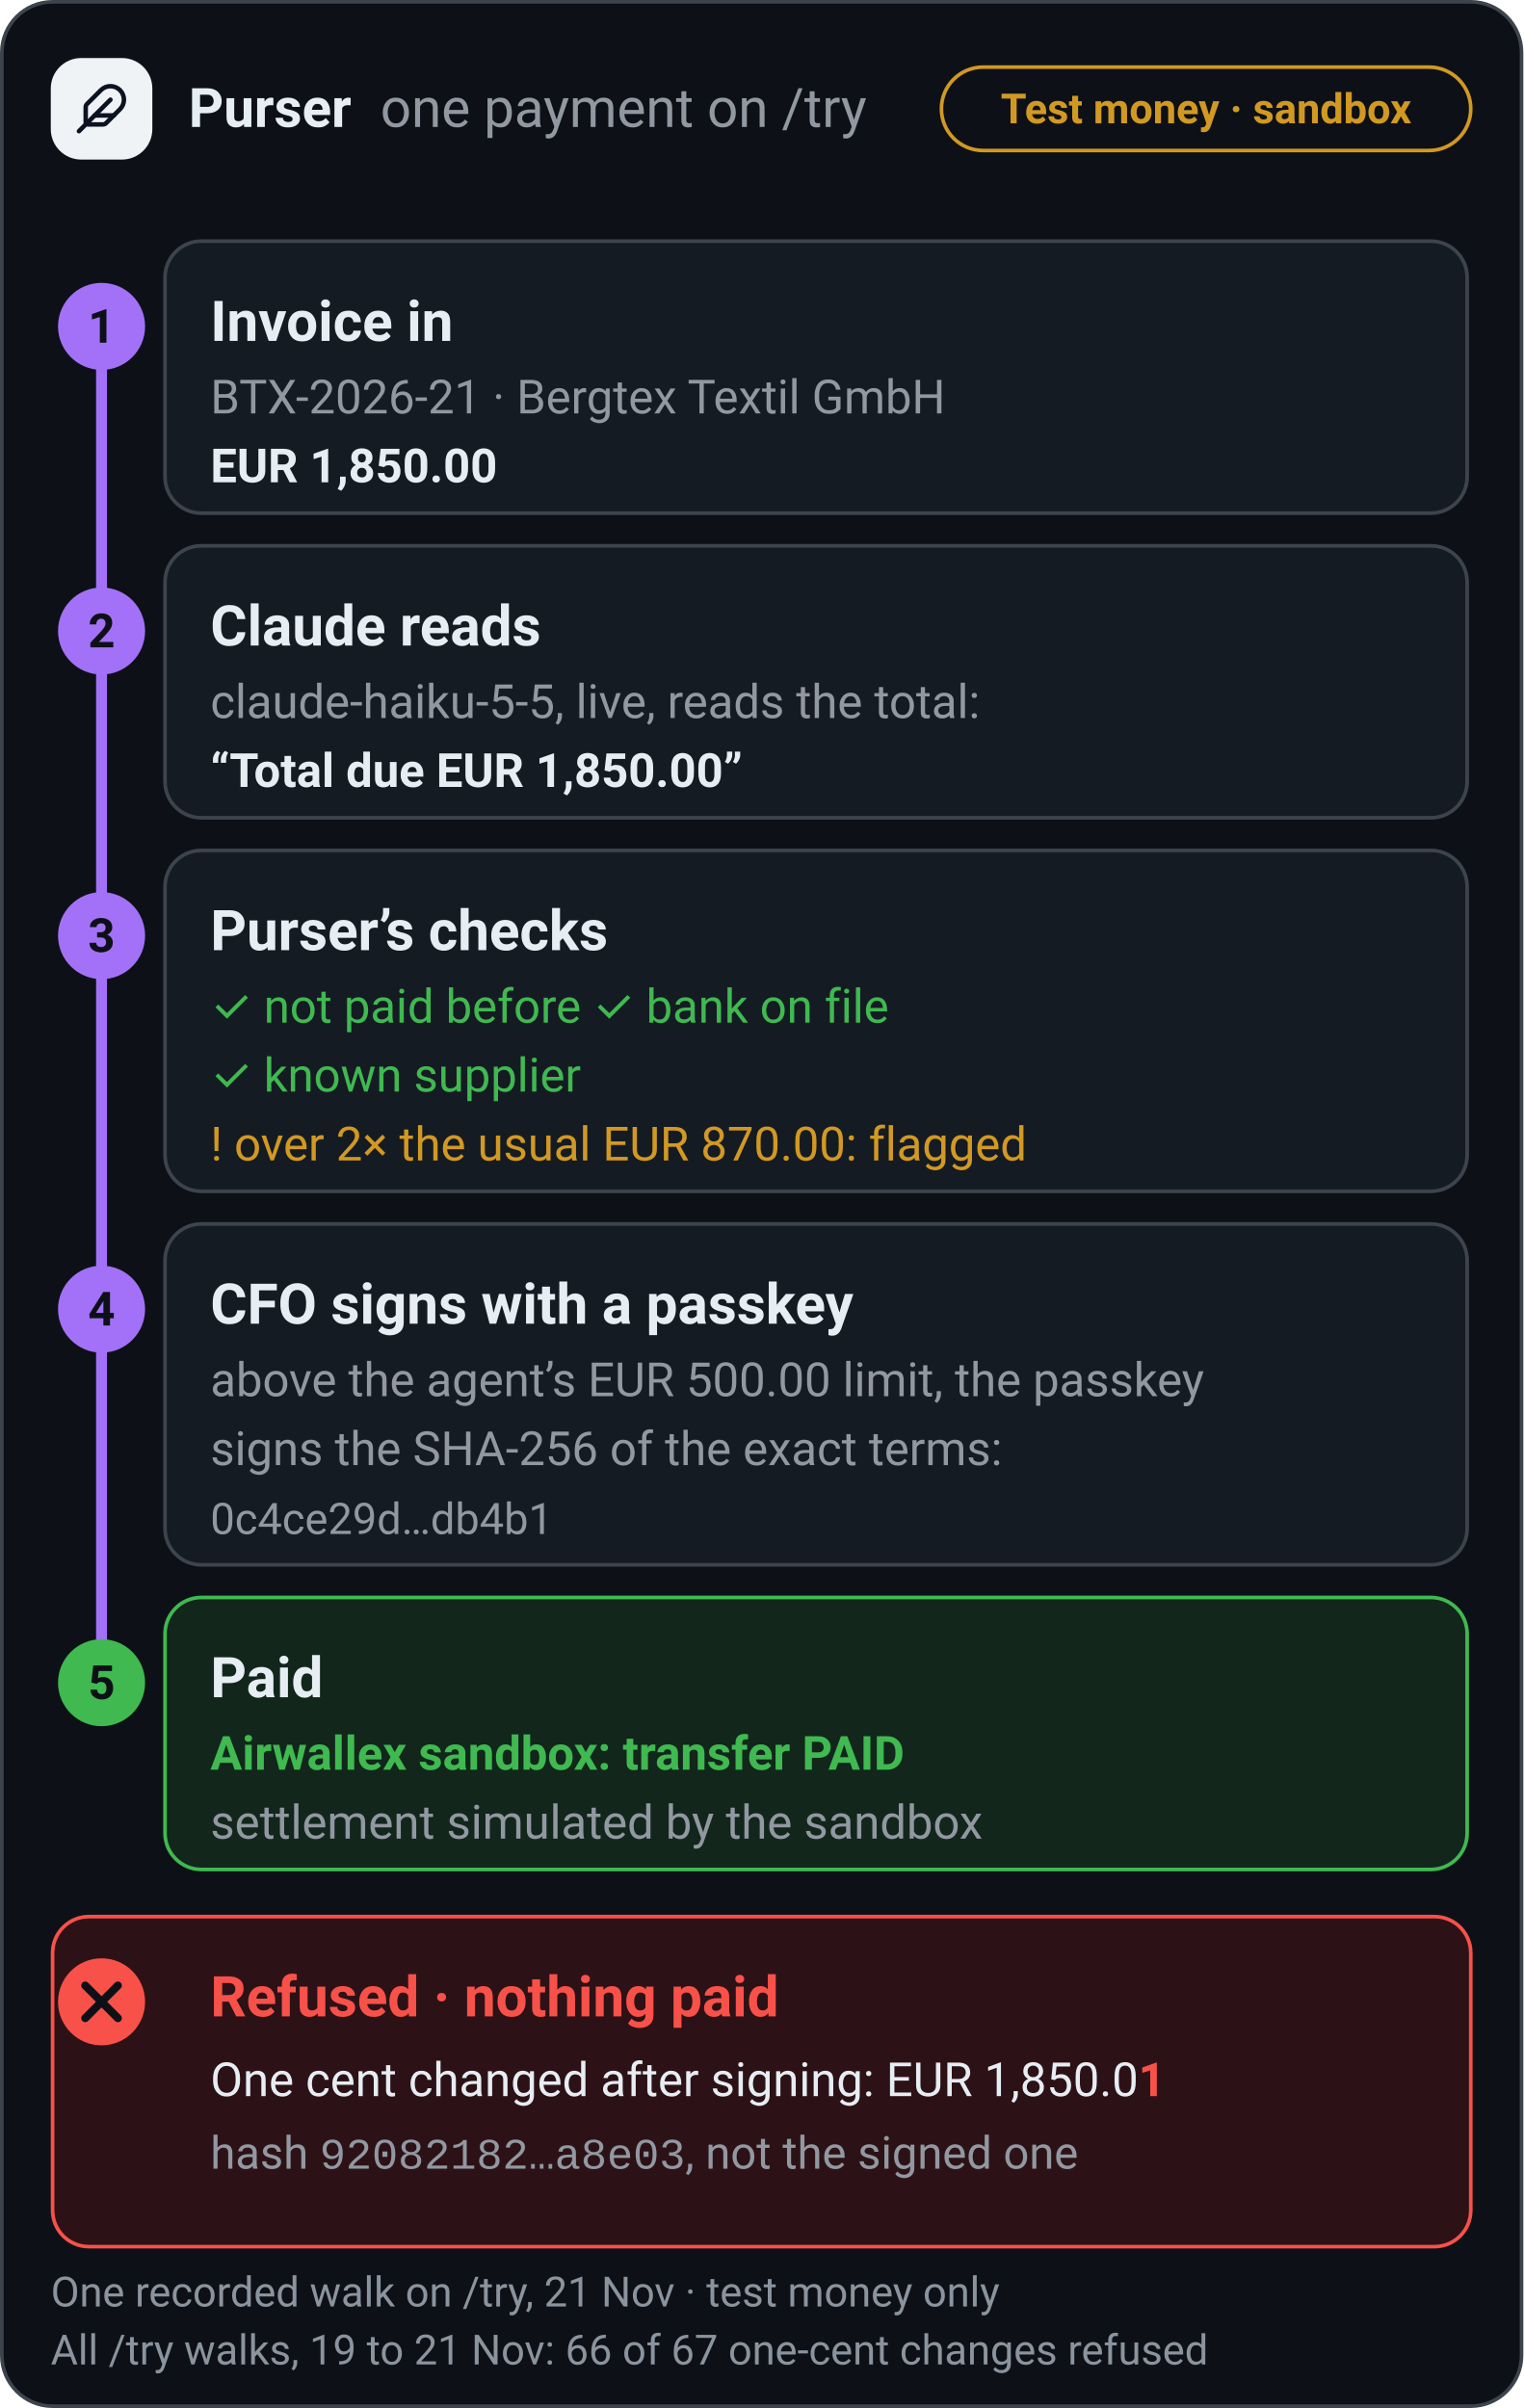
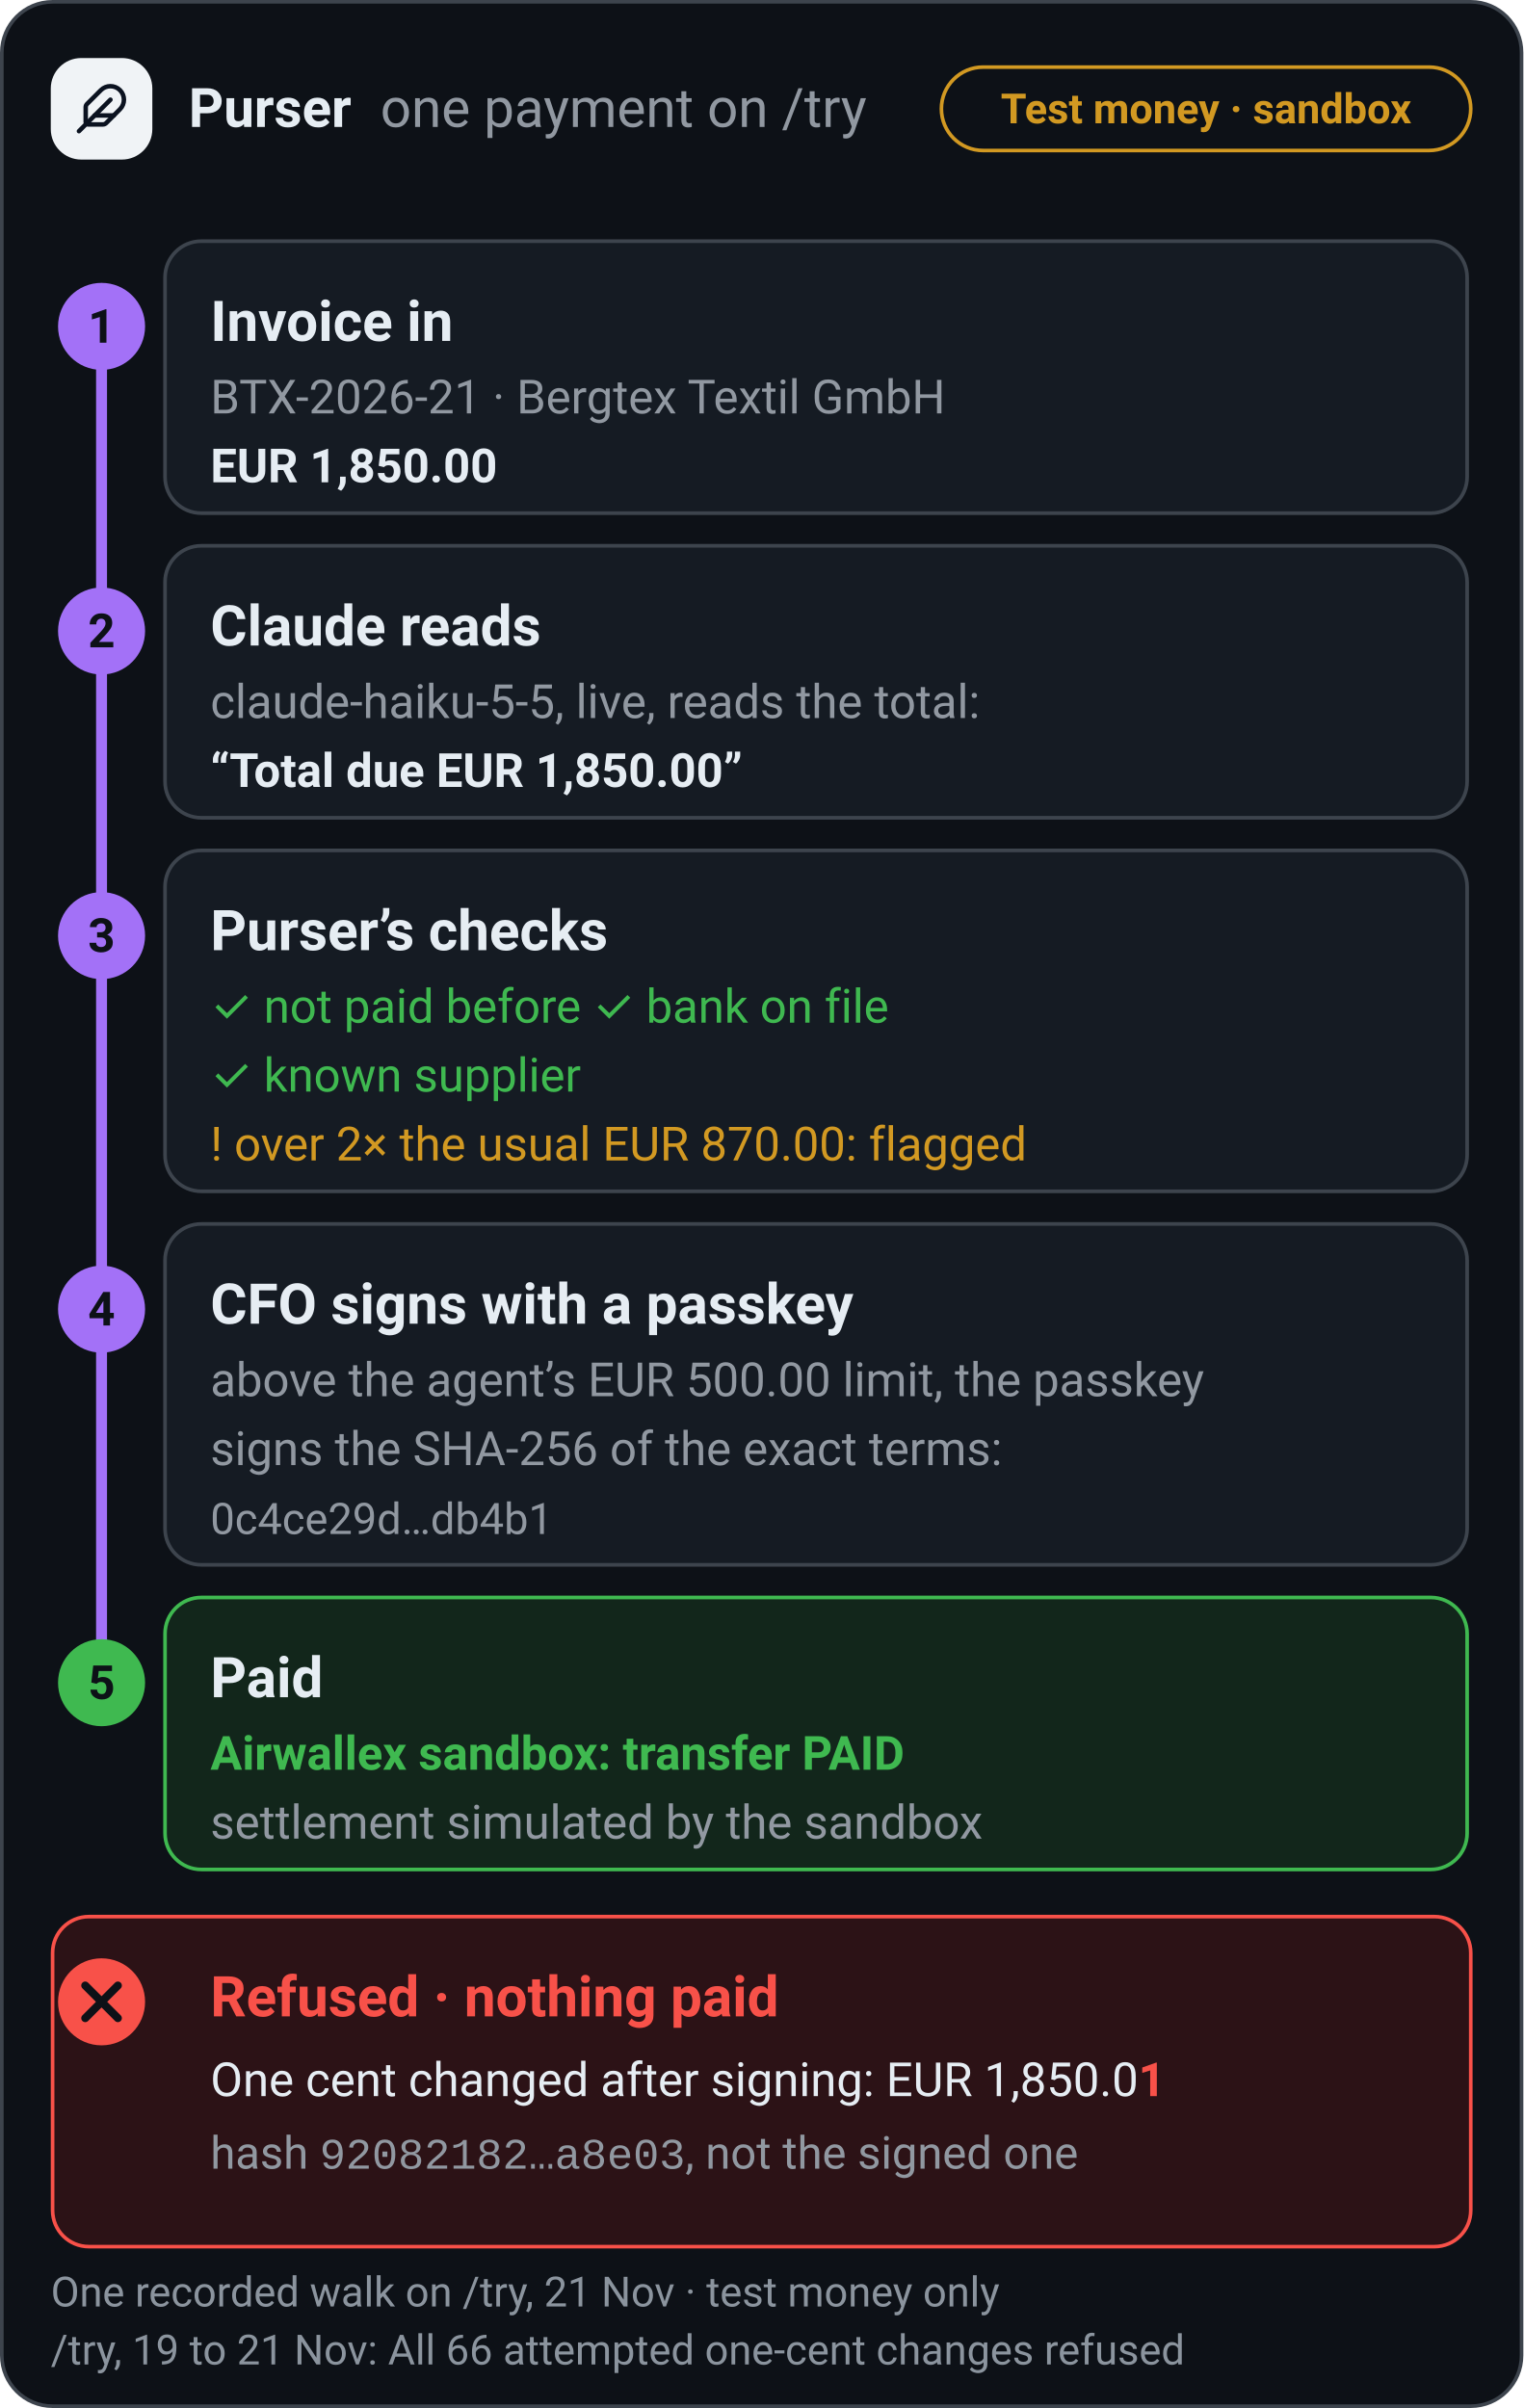
<svg xmlns="http://www.w3.org/2000/svg" viewBox="0 0 420 664" width="420" height="664" role="img" aria-labelledby="t d">
  <style>
text{font-family:ui-sans-serif,system-ui,-apple-system,'Segoe UI',Roboto,Helvetica,Arial,sans-serif}
.in{animation:in .5s cubic-bezier(.2,.7,.3,1) both}@keyframes in{from{opacity:0;transform:translateY(6px)}to{opacity:1;transform:none}}
.tick{animation:in .35s ease-out both}
.fill{transform-box:fill-box;transform-origin:left center;animation:grow 3.6s linear .3s both}.fill.v{transform-origin:center top;animation-name:growv}
@keyframes grow{from{transform:scaleX(0)}to{transform:none}}@keyframes growv{from{transform:scaleY(0)}to{transform:none}}
.cent{animation:blink .45s ease-in-out 4.55s 3 both}@keyframes blink{50%{opacity:.15}}
@media (prefers-reduced-motion:reduce){.in,.tick,.fill,.fill.v,.cent{animation:none}}
</style>
  <rect x="0.5" y="0.5" width="419" height="663" rx="14" fill="#0d1117" stroke="#3d444d" />
  <g class="in" style="animation-delay:0s">
    <rect x="14" y="16" width="28" height="28" rx="8.4" fill="#f0f3f6" />
    <g transform="translate(20.53 22.53) scale(0.62)" fill="none" stroke="#0b1220" stroke-width="2" stroke-linecap="round" stroke-linejoin="round">
      <path d="M12.67 19a2 2 0 0 0 1.416-.588l6.154-6.172a6 6 0 0 0-8.49-8.49L5.586 9.914A2 2 0 0 0 5 11.328V18a1 1 0 0 0 1 1z" />
      <path d="M16 8 2 22" />
      <path d="M17.5 15H9" />
    </g>
    <text x="52" y="35" font-size="15" font-weight="700" fill="#e6edf3">Purser<tspan dx="8" font-weight="400" fill="#9198a1">one payment on /try</tspan>
    </text>
    <rect x="259.55" y="18.5" width="145.95" height="23" rx="11.5" fill="none" stroke="#d29922" />
    <text x="332.53" y="34" font-size="11.5" font-weight="600" fill="#d29922" text-anchor="middle">Test money · sandbox</text>
  </g>
  <rect x="26.5" y="90" width="3" height="374" fill="#262c36" />
  <rect class="fill v" x="26.5" y="90" width="3" height="374" fill="#a371f7" style="animation-duration:3.6s" />
  <g class="in" style="animation-delay:0.3s">
    <rect x="45.5" y="66.5" width="359" height="75" rx="10" fill="#151b23" stroke="#3d444d" />
    <circle cx="28" cy="90" r="12" fill="#a371f7" />
    <text x="28" y="94.5" font-size="13" font-weight="700" fill="#0d1117" text-anchor="middle">1</text>
    <text x="58" y="94" font-size="15.5" font-weight="650" fill="#e6edf3">Invoice in</text>
    <text x="58" y="114" font-size="13" fill="#9198a1">BTX-2026-21 · Bergtex Textil GmbH</text>
    <text x="58" y="133" font-size="13" font-weight="600" fill="#e6edf3">EUR 1,850.00</text>
  </g>
  <g class="in" style="animation-delay:1.05s">
    <rect x="45.5" y="150.5" width="359" height="75" rx="10" fill="#151b23" stroke="#3d444d" />
    <circle cx="28" cy="174" r="12" fill="#a371f7" />
    <text x="28" y="178.5" font-size="13" font-weight="700" fill="#0d1117" text-anchor="middle">2</text>
    <text x="58" y="178" font-size="15.5" font-weight="650" fill="#e6edf3">Claude reads</text>
    <text x="58" y="198" font-size="13" fill="#9198a1">claude-haiku-5-5, live, reads the total:</text>
    <text x="58" y="217" font-size="13" font-weight="600" fill="#e6edf3">“Total due EUR 1,850.00”</text>
  </g>
  <g class="in" style="animation-delay:1.8s">
    <rect x="45.5" y="234.5" width="359" height="94" rx="10" fill="#151b23" stroke="#3d444d" />
    <circle cx="28" cy="258" r="12" fill="#a371f7" />
    <text x="28" y="262.5" font-size="13" font-weight="700" fill="#0d1117" text-anchor="middle">3</text>
    <text x="58" y="262" font-size="15.5" font-weight="650" fill="#e6edf3">Purser’s checks</text>
    <text x="58" y="282" font-size="13" fill="#3fb950" class="tick" style="animation-delay:2.15s">✓ not paid before   ✓ bank on file</text>
    <text x="58" y="301" font-size="13" fill="#3fb950" class="tick" style="animation-delay:2.33s">✓ known supplier</text>
    <text x="58" y="320" font-size="13" fill="#d29922">! over 2× the usual EUR 870.00: flagged</text>
  </g>
  <g class="in" style="animation-delay:2.55s">
    <rect x="45.5" y="337.5" width="359" height="94" rx="10" fill="#151b23" stroke="#3d444d" />
    <circle cx="28" cy="361" r="12" fill="#a371f7" />
    <text x="28" y="365.5" font-size="13" font-weight="700" fill="#0d1117" text-anchor="middle">4</text>
    <text x="58" y="365" font-size="15.5" font-weight="650" fill="#e6edf3">CFO signs with a passkey</text>
    <text x="58" y="385" font-size="13" fill="#9198a1">above the agent’s EUR 500.00 limit, the passkey</text>
    <text x="58" y="404" font-size="13" fill="#9198a1">signs the SHA-256 of the exact terms:</text>
    <text x="58" y="423" font-family="ui-monospace,SFMono-Regular,Menlo,Consolas,'Liberation Mono',monospace" font-size="12" fill="#9198a1">0c4ce29d…db4b1</text>
  </g>
  <g class="in" style="animation-delay:3.3s">
    <rect x="45.5" y="440.5" width="359" height="75" rx="10" fill="#12261b" stroke="#3fb950" />
    <circle cx="28" cy="464" r="12" fill="#3fb950" />
    <text x="28" y="468.5" font-size="13" font-weight="700" fill="#0d1117" text-anchor="middle">5</text>
    <text x="58" y="468" font-size="15.5" font-weight="650" fill="#e6edf3">Paid</text>
    <text x="58" y="488" font-size="13" font-weight="600" fill="#3fb950">Airwallex sandbox: transfer PAID</text>
    <text x="58" y="507" font-size="13" fill="#9198a1">settlement simulated by the sandbox</text>
  </g>
  <g class="in" style="animation-delay:4.05s">
    <rect x="14.5" y="528.5" width="391" height="91" rx="10" fill="#2c1216" stroke="#f85149" />
    <circle cx="28" cy="552" r="12" fill="#f85149" />
    <path d="M23.5 547.5l9 9m0-9l-9 9" stroke="#0d1117" stroke-width="2.2" stroke-linecap="round" />
    <text x="58" y="556" font-size="15.5" font-weight="700" fill="#f85149">Refused · nothing paid</text>
    <text x="58" y="578" font-size="13" fill="#e6edf3">One cent changed after signing: EUR 1,850.0<tspan class="cent" fill="#f85149" font-weight="700">1</tspan>
    </text>
    <text x="58" y="598" font-size="12.5" fill="#9198a1">hash <tspan font-family="ui-monospace,SFMono-Regular,Menlo,Consolas,'Liberation Mono',monospace" font-size="12">92082182…a8e03</tspan>, not the signed one</text>
  </g>
  <g class="in" style="animation-delay:4.35s">
    <text x="14" y="636" font-size="11.5" fill="#8b949e">One recorded walk on /try, 21 Nov · test money only</text>
-     <text x="14" y="652" font-size="11.5" fill="#8b949e">All /try walks, 19 to 21 Nov: 66 of 67 one-cent changes refused</text>
+     <text x="14" y="652" font-size="11.5" fill="#8b949e">/try, 19 to 21 Nov: All 66 attempted one-cent changes refused</text>
  </g>
</svg>
